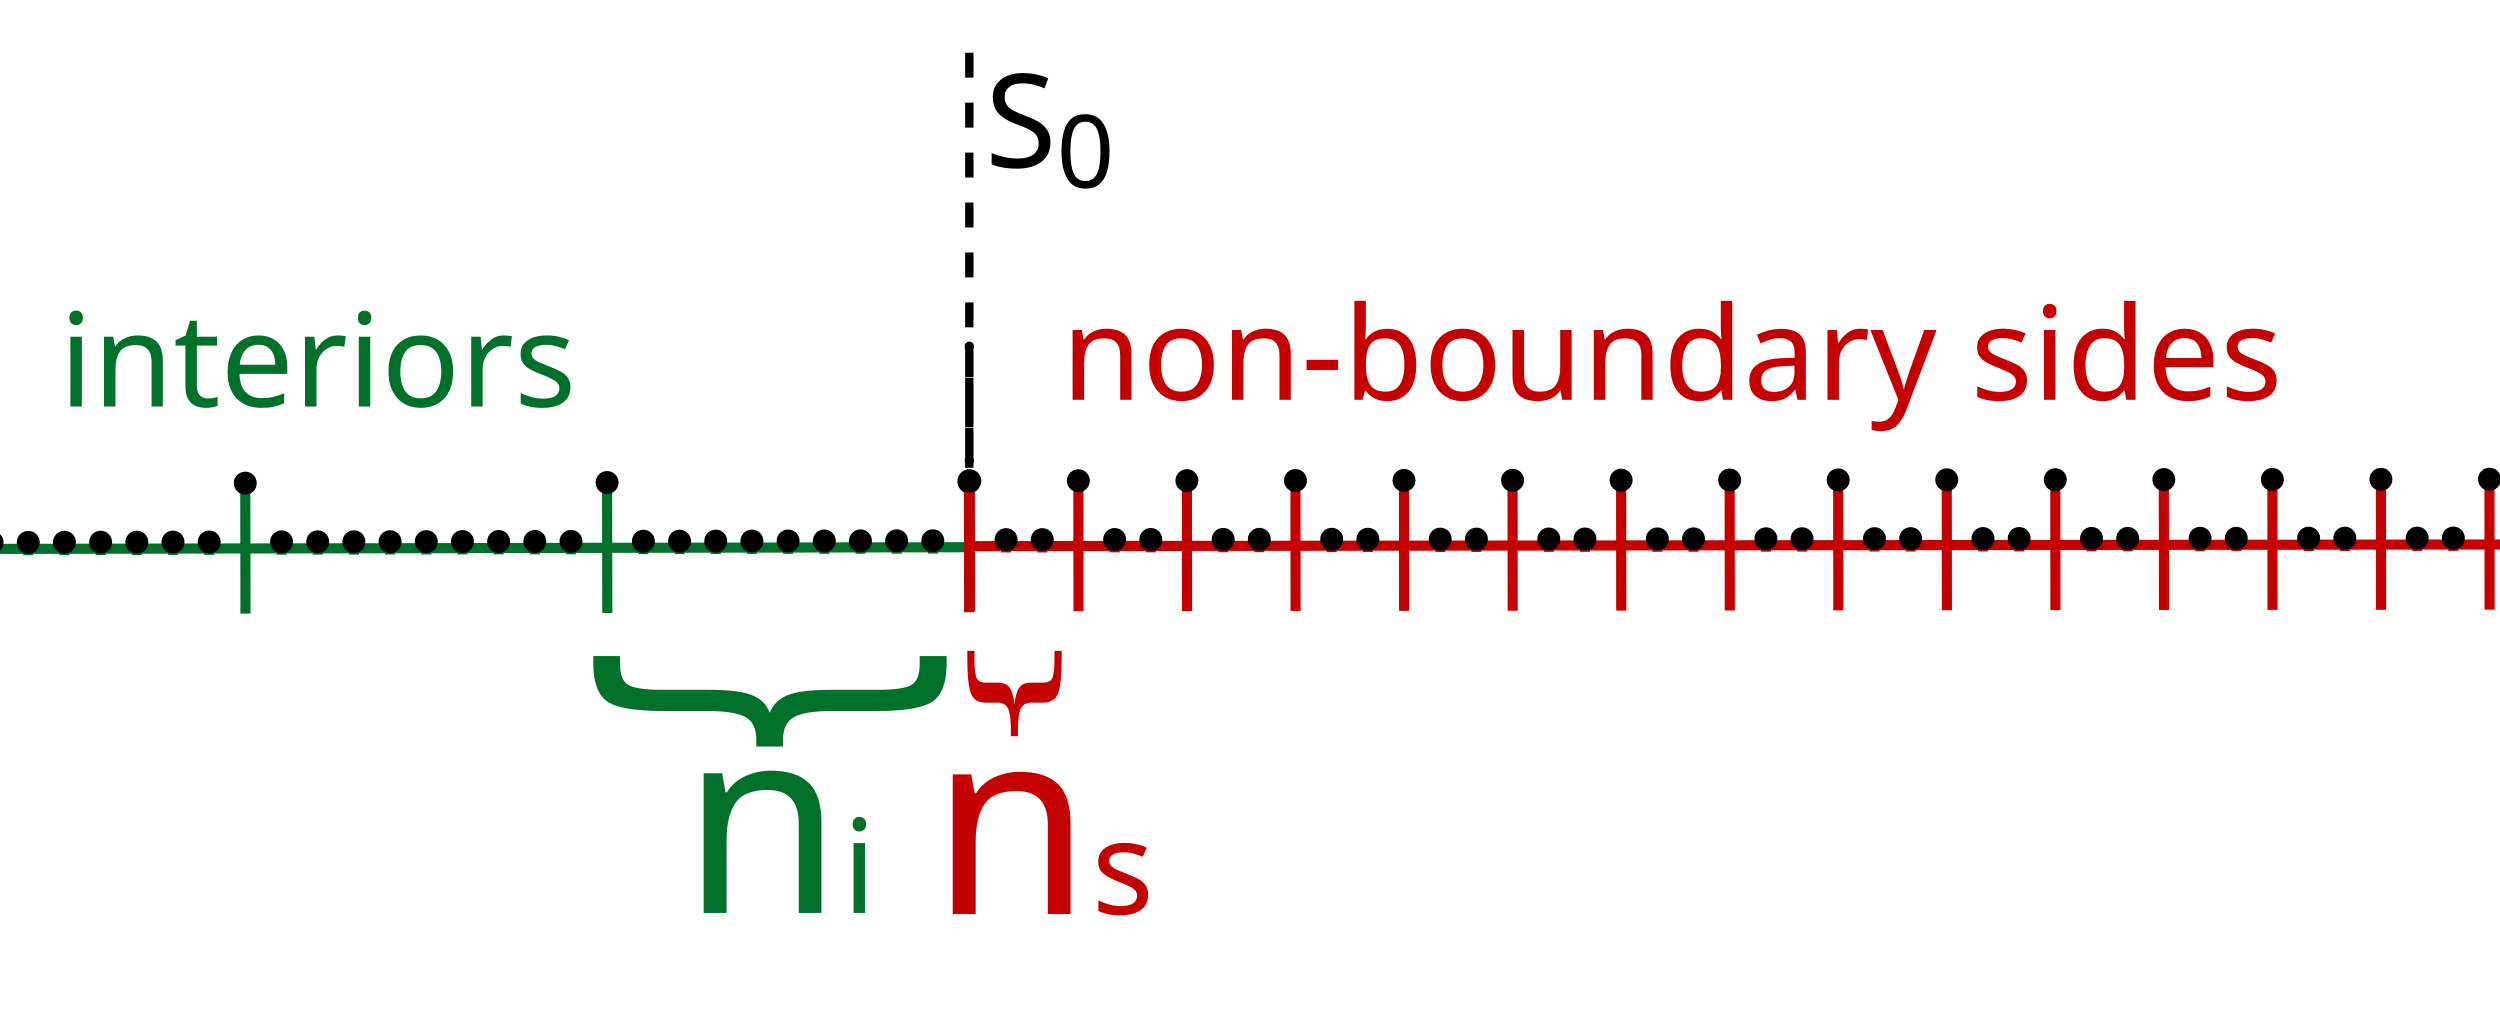
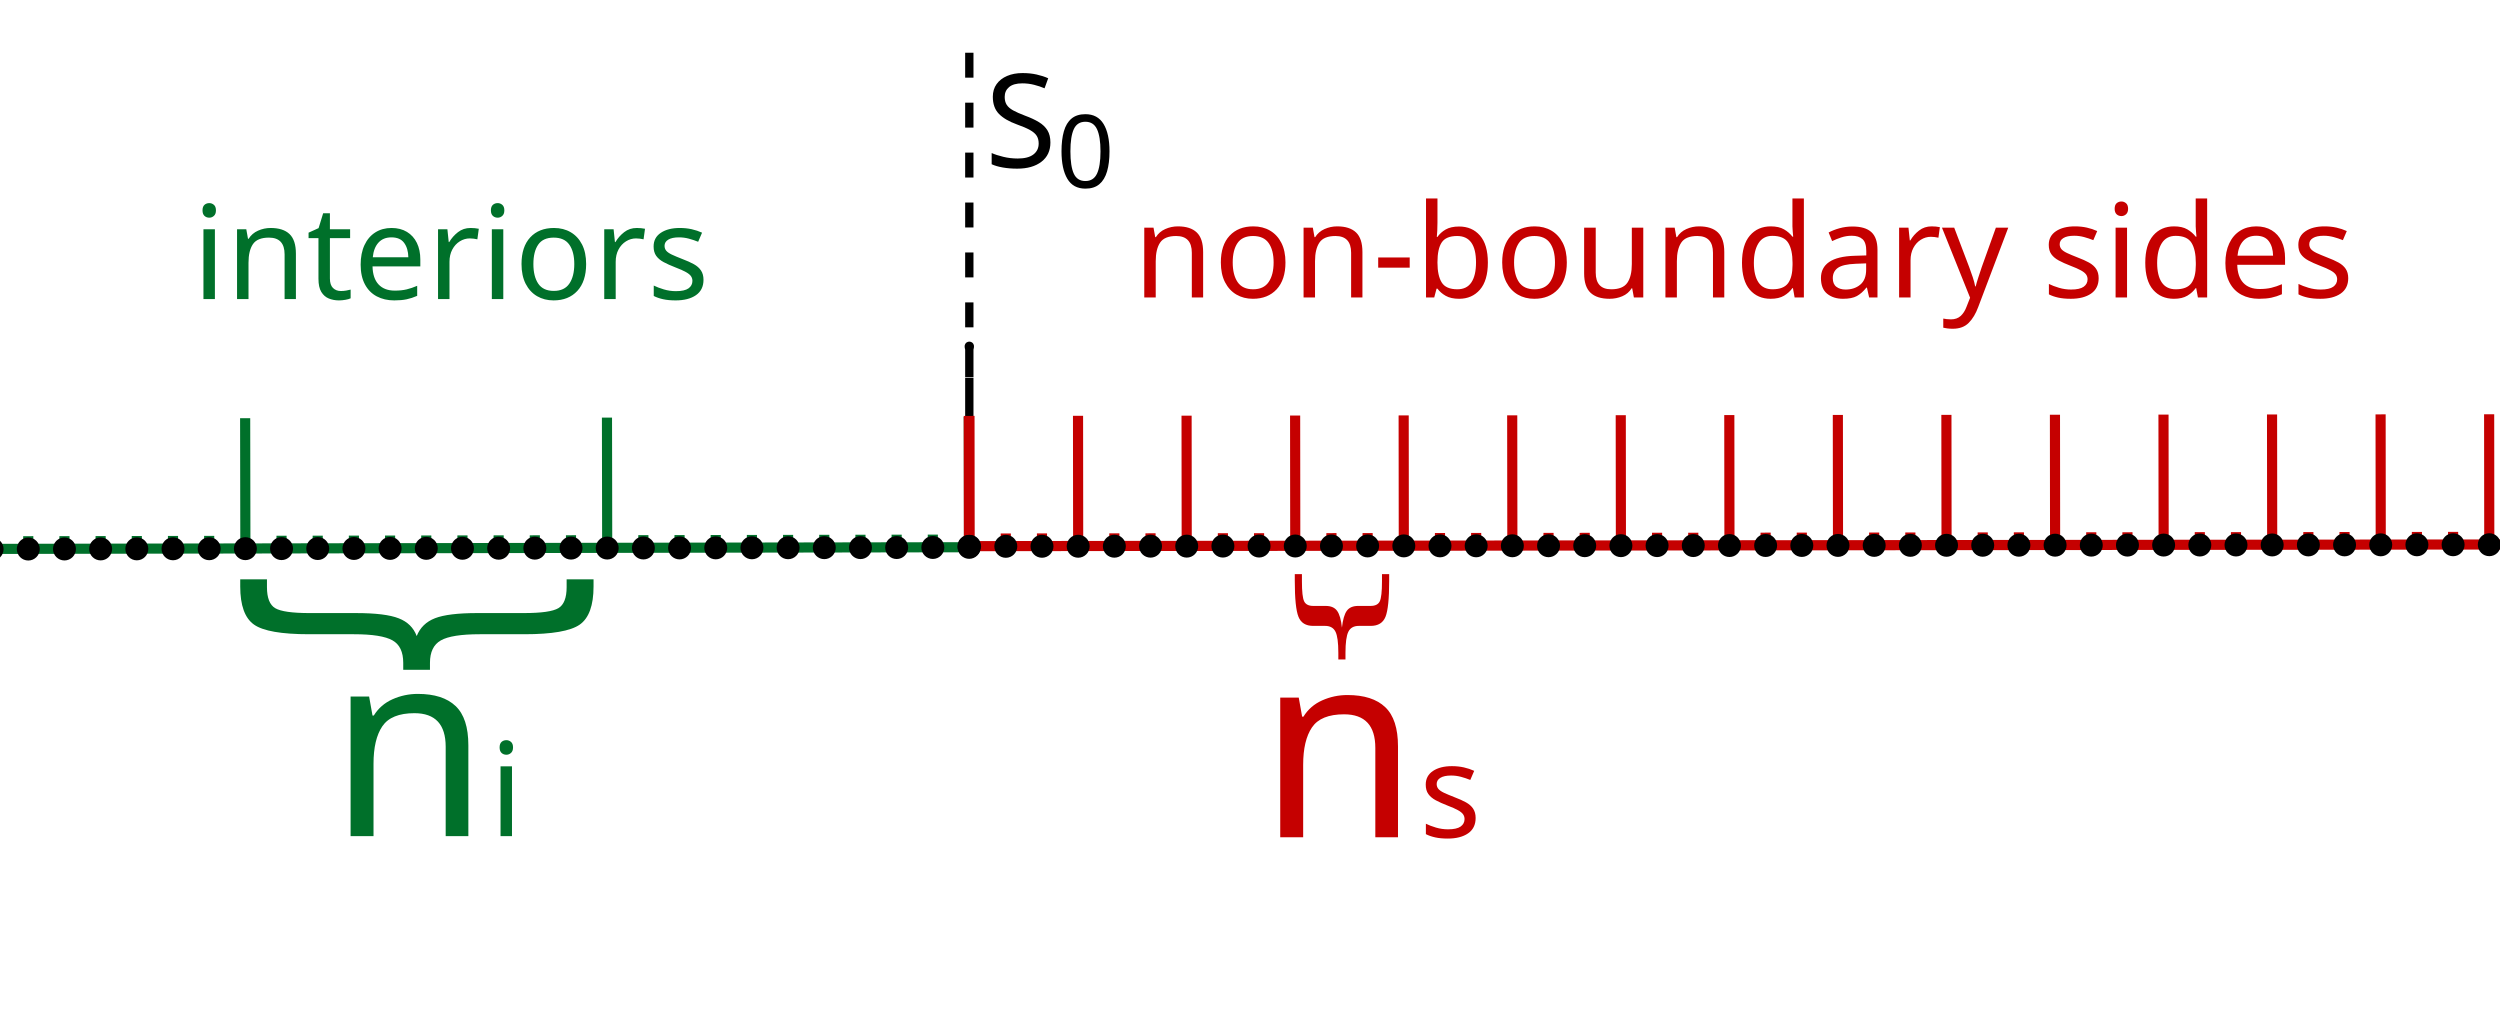
<svg xmlns="http://www.w3.org/2000/svg" xmlns:ns1="http://www.openswatchbook.org/uri/2009/osb" xmlns:xlink="http://www.w3.org/1999/xlink" width="1381.89" height="559.843" id="svg2" version="1.1">
  <defs id="defs4">
    <marker orient="auto" refY="0" refX="0" id="Arrow2Mstart" style="overflow:visible">
      <path id="path10517" style="fill-rule:evenodd;stroke-width:0.625;stroke-linejoin:round" d="M 8.719,4.034 -2.207,0.016 8.719,-4.002 c -1.745,2.372 -1.735,5.617 -6e-7,8.035 z" transform="scale(0.6,0.6)" />
    </marker>
    <marker orient="auto" refY="0" refX="0" id="Arrow1Mstart" style="overflow:visible">
      <path id="path10499" d="M 0,0 5,-5 -12.5,0 5,5 0,0 z" style="fill-rule:evenodd;stroke:#000000;stroke-width:1pt" transform="matrix(0.4,0,0,0.4,4,0)" />
    </marker>
    <marker orient="auto" refY="0" refX="0" id="DotS" style="overflow:visible">
      <path id="path10560" d="m -2.5,-1 c 0,2.76 -2.24,5 -5,5 -2.76,0 -5,-2.24 -5,-5 0,-2.76 2.24,-5 5,-5 2.76,0 5,2.24 5,5 z" style="fill-rule:evenodd;stroke:#000000;stroke-width:1pt" transform="matrix(0.2,0,0,0.2,1.48,0.2)" />
    </marker>
    <linearGradient id="linearGradient6427">
      <stop style="stop-color:#cccccc;stop-opacity:1;" offset="0" id="stop6429" />
      <stop style="stop-color:#cccccc;stop-opacity:0;" offset="1" id="stop6431" />
    </linearGradient>
    <linearGradient id="linearGradient6103" ns1:paint="solid">
      <stop style="stop-color:#897dff;stop-opacity:1;" offset="0" id="stop6105" />
    </linearGradient>
    <marker orient="auto" refY="0" refX="0" id="Arrow1Lstart" style="overflow:visible">
      <path id="path5469" d="M 0,0 5,-5 -12.5,0 5,5 0,0 z" style="fill-rule:evenodd;stroke:#000000;stroke-width:1pt" transform="matrix(0.8,0,0,0.8,10,0)" />
    </marker>
    <linearGradient id="linearGradient5411" ns1:paint="gradient">
      <stop style="stop-color:#ffffff;stop-opacity:1;" offset="0" id="stop5413" />
      <stop id="stop5419" offset="0.5" style="stop-color:#ffffff;stop-opacity:0.498;" />
      <stop style="stop-color:#ffffff;stop-opacity:0;" offset="1" id="stop5415" />
    </linearGradient>
    <linearGradient id="linearGradient5375">
      <stop style="stop-color:#b4de21;stop-opacity:1;" offset="0" id="stop5377" />
      <stop style="stop-color:#77ded3;stop-opacity:0;" offset="1" id="stop5379" />
    </linearGradient>
    <linearGradient id="linearGradient5321">
      <stop style="stop-color:#000000;stop-opacity:1;" offset="0" id="stop5323" />
      <stop style="stop-color:#000000;stop-opacity:0;" offset="1" id="stop5325" />
    </linearGradient>
    <linearGradient id="linearGradient5313" ns1:paint="solid">
      <stop style="stop-color:#000000;stop-opacity:1;" offset="0" id="stop5315" />
    </linearGradient>
    <linearGradient id="linearGradient5299" ns1:paint="solid">
      <stop style="stop-color:#7b00d7;stop-opacity:1;" offset="0" id="stop5301" />
    </linearGradient>
    <linearGradient id="linearGradient3019">
      <stop style="stop-color:#f1cc63;stop-opacity:1;" offset="0" id="stop3021" />
      <stop style="stop-color:#ffe6d5;stop-opacity:0;" offset="1" id="stop3023" />
    </linearGradient>
    <linearGradient xlink:href="#linearGradient6427" id="linearGradient6529" x1="212.123" y1="282.278" x2="985.818" y2="282.278" gradientUnits="userSpaceOnUse" gradientTransform="matrix(1.299474,0,0,2.385019,-203.2567,-946.3225)" />
    <linearGradient xlink:href="#linearGradient6427" id="linearGradient6537" x1="-313.322" y1="366.34" x2="324.49" y2="366.34" gradientUnits="userSpaceOnUse" gradientTransform="matrix(1.299474,0,0,2.385019,-203.2567,-946.3225)" />
    <linearGradient xlink:href="#linearGradient6427" id="linearGradient6553" x1="-169.185" y1="1116.837" x2="839.726" y2="1116.837" gradientUnits="userSpaceOnUse" gradientTransform="matrix(1.299474,0,0,2.385019,-203.2567,-946.3225)" />
    <linearGradient xlink:href="#linearGradient5321" id="linearGradient6621" x1="-203.357" y1="608.363" x2="65.655" y2="608.363" gradientUnits="userSpaceOnUse" gradientTransform="matrix(1.299474,0,0,2.385019,-349.478,-474.7609)" />
    <linearGradient xlink:href="#linearGradient5321" id="linearGradient6700" x1="-216.214" y1="1103.316" x2="0.5" y2="1103.316" gradientUnits="userSpaceOnUse" gradientTransform="matrix(1.299474,0,0,1.596412,-349.478,-21.27932)" />
    <marker orient="auto" refY="0" refX="0" id="Arrow2Mend" style="overflow:visible">
      <path id="path4914" style="fill-rule:evenodd;stroke-width:0.625;stroke-linejoin:round" d="M 8.719,4.034 -2.207,0.016 8.719,-4.002 c -1.745,2.372 -1.735,5.617 -6e-7,8.035 z" transform="scale(-0.6,-0.6)" />
    </marker>
    <marker orient="auto" refY="0" refX="0" id="Arrow2Mend-3" style="overflow:visible">
      <path id="path4914-7" style="fill-rule:evenodd;stroke-width:0.625;stroke-linejoin:round" d="M 8.719,4.034 -2.207,0.016 8.719,-4.002 c -1.745,2.372 -1.735,5.617 -6e-7,8.035 z" transform="scale(-0.6,-0.6)" />
    </marker>
    <marker orient="auto" refY="0" refX="0" id="DotS-2" style="overflow:visible">
      <path id="path10560-6" d="m -2.5,-1 c 0,2.76 -2.24,5 -5,5 -2.76,0 -5,-2.24 -5,-5 0,-2.76 2.24,-5 5,-5 2.76,0 5,2.24 5,5 z" style="fill-rule:evenodd;stroke:#000000;stroke-width:1pt" transform="matrix(0.2,0,0,0.2,1.48,0.2)" />
    </marker>
    <marker orient="auto" refY="0" refX="0" id="DotS-6" style="overflow:visible">
      <path id="path10560-8" d="m -2.5,-1 c 0,2.76 -2.24,5 -5,5 -2.76,0 -5,-2.24 -5,-5 0,-2.76 2.24,-5 5,-5 2.76,0 5,2.24 5,5 z" style="fill-rule:evenodd;stroke:#000000;stroke-width:1pt" transform="matrix(0.2,0,0,0.2,1.48,0.2)" />
    </marker>
    <marker orient="auto" refY="0" refX="0" id="marker6806" style="overflow:visible">
      <path id="path6808" d="m -2.5,-1 c 0,2.76 -2.24,5 -5,5 -2.76,0 -5,-2.24 -5,-5 0,-2.76 2.24,-5 5,-5 2.76,0 5,2.24 5,5 z" style="fill-rule:evenodd;stroke:#000000;stroke-width:1pt" transform="matrix(0.2,0,0,0.2,1.48,0.2)" />
    </marker>
    <marker orient="auto" refY="0" refX="0" id="DotS-66" style="overflow:visible">
      <path id="path10560-9" d="m -2.5,-1 c 0,2.76 -2.24,5 -5,5 -2.76,0 -5,-2.24 -5,-5 0,-2.76 2.24,-5 5,-5 2.76,0 5,2.24 5,5 z" style="fill-rule:evenodd;stroke:#000000;stroke-width:1pt" transform="matrix(0.2,0,0,0.2,1.48,0.2)" />
    </marker>
    <marker orient="auto" refY="0" refX="0" id="DotS-67" style="overflow:visible">
      <path id="path10560-1" d="m -2.5,-1 c 0,2.76 -2.24,5 -5,5 -2.76,0 -5,-2.24 -5,-5 0,-2.76 2.24,-5 5,-5 2.76,0 5,2.24 5,5 z" style="fill-rule:evenodd;stroke:#000000;stroke-width:1pt" transform="matrix(0.2,0,0,0.2,1.48,0.2)" />
    </marker>
    <marker orient="auto" refY="0" refX="0" id="DotS-7" style="overflow:visible">
      <path id="path10560-80" d="m -2.5,-1 c 0,2.76 -2.24,5 -5,5 -2.76,0 -5,-2.24 -5,-5 0,-2.76 2.24,-5 5,-5 2.76,0 5,2.24 5,5 z" style="fill-rule:evenodd;stroke:#000000;stroke-width:1pt" transform="matrix(0.2,0,0,0.2,1.48,0.2)" />
    </marker>
    <filter id="filter8725" color-interpolation-filters="sRGB" />
  </defs>
  <g id="layer1" transform="translate(339.3677,-1150.472)">
    <text xml:space="preserve" style="font-size:100.057px;font-style:normal;font-weight:normal;line-height:125%;letter-spacing:0px;word-spacing:0px;fill:#c50000;fill-opacity:1;stroke:none;font-family:Sans" x="596.577" y="1476.29" id="text3385-9">
      <tspan id="tspan3387-3" x="596.577" y="1476.29" />
    </text>
    <text xml:space="preserve" style="font-size:144px;font-style:normal;font-weight:normal;line-height:125%;letter-spacing:0px;word-spacing:0px;fill:#000000;fill-opacity:1;stroke:none;font-family:Sans" x="1910.335" y="1294.975" id="text9175">
      <tspan id="tspan9177" x="1910.335" y="1294.975" />
    </text>
    <text xml:space="preserve" style="font-size:72px;font-style:normal;font-weight:normal;line-height:125%;letter-spacing:0px;word-spacing:0px;fill:#000000;fill-opacity:1;stroke:none;font-family:Sans" x="1970.335" y="1262.975" id="text9179">
      <tspan id="tspan9181" x="1970.335" y="1262.975" />
    </text>
    <text xml:space="preserve" style="font-size:144px;font-style:normal;font-weight:normal;line-height:125%;letter-spacing:0px;word-spacing:0px;fill:#000000;fill-opacity:1;stroke:none;font-family:Sans" x="422.544" y="1505.731" id="text10466">
      <tspan id="tspan10468" x="422.544" y="1505.731" />
    </text>
-     <text xml:space="preserve" style="font-size:72px;font-style:normal;font-weight:normal;line-height:125%;letter-spacing:0px;word-spacing:0px;fill:#00702a;fill-opacity:1;stroke:none;font-family:Sans" x="-306.573" y="1375.198" id="text10958">
-       <tspan id="tspan10960" x="-306.573" y="1375.198">interiors</tspan>
+     <text xml:space="preserve" style="font-size:72px;font-style:normal;font-weight:normal;line-height:125%;letter-spacing:0px;word-spacing:0px;fill:#00702a;fill-opacity:1;stroke:none;font-family:Sans" x="-233.034" y="1315.801" id="text10958">
+       <tspan id="tspan10960" x="-233.034" y="1315.801">interiors</tspan>
    </text>
-     <text xml:space="preserve" style="font-size:144px;font-style:normal;font-weight:normal;line-height:125%;letter-spacing:0px;word-spacing:0px;fill:#c50000;fill-opacity:1;stroke:none;font-family:Sans" x="247.414" y="1371.478" id="text10958-3">
-       <tspan id="tspan10960-7" x="247.414" y="1371.478" style="font-size:72px">non-boundary sides</tspan>
+     <text xml:space="preserve" style="font-size:144px;font-style:normal;font-weight:normal;line-height:125%;letter-spacing:0px;word-spacing:0px;fill:#c50000;fill-opacity:1;stroke:none;font-family:Sans" x="287.012" y="1314.909" id="text10958-3">
+       <tspan id="tspan10960-7" x="287.012" y="1314.909" style="font-size:72px">non-boundary sides</tspan>
    </text>
-     <path style="fill:#c50000;fill-opacity:1;stroke:#00702a;stroke-width:5.6;stroke-miterlimit:4;stroke-opacity:1;stroke-dasharray:none;marker-start:none;marker-mid:url(#DotS)" d="m 196.265,1452.949 -1201.424,2.07 m 1201.362,-38.07 0.124,72 m -20.068,-39.465 0.012,7 m -20.012,-6.966 0.012,7 m -20.012,-6.965 0.012,7 m -20.012,-6.965 0.012,7 m -20.012,-6.965 0.012,7 m -20.012,-6.965 0.012,7 m -20.012,-6.966 0.012,7 m -20.012,-6.965 0.012,7 m -20.012,-6.965 0.012,7 m -20.068,-39.465 0.124,72 m -20.068,-39.465 0.012,7 m -20.012,-6.965 0.012,7 m -20.012,-6.965 0.012,7 m -20.012,-6.965 0.012,7 m -20.012,-6.966 0.012,7 m -20.012,-6.965 0.012,7 m -20.012,-6.965 0.012,7 m -20.012,-6.966 0.012,7 m -20.012,-6.965 0.012,7 m -20.068,-39.465 0.124,72 m -20.068,-39.465 0.012,7 m -20.012,-6.965 0.012,7 m -20.012,-6.966 0.012,7 m -20.012,-6.965 0.012,7 m -20.012,-6.965 0.012,7 m -20.012,-6.966 0.012,7 m -20.012,-6.965 0.012,7 m -20.012,-6.965 0.012,7 m -20.012,-6.965 0.012,7 m -20.068,-39.465 0.124,72 m -20.068,-39.465 0.012,7 m -20.012,-6.965 0.012,7 m -20.012,-6.965 0.012,7 m -20.012,-6.966 0.012,7 m -20.012,-6.965 0.012,7 m -20.012,-6.965 0.012,7 m -20.012,-6.965 0.012,7 m -20.012,-6.965 0.012,7 m -20.012,-6.966 0.012,7 m -20.068,-39.465 0.124,72 m -20.068,-39.465 0.012,7 m -20.012,-6.966 0.012,7 m -20.012,-6.965 0.012,7 m -20.012,-6.966 0.012,7 m -20.012,-6.965 0.012,7 m -20.012,-6.965 0.012,7 m -20.012,-6.966 0.012,7 m -20.012,-6.965 0.012,7 m -20.012,-6.965 0.012,7 m -20.068,-39.465 0.124,72 m -20.068,-39.465 0.012,7 m -20.012,-6.966 0.012,7 m -20.012,-6.965 0.012,7 m -20.012,-6.965 0.012,7 m -20.012,-6.966 0.012,7 m -20.012,-6.965 0.012,7 m -20.012,-6.965 0.012,7 m -20.012,-6.966 0.012,7 m -20.012,-6.965 0.012,7 m -20.068,-39.465 0.124,72 m -1.55,-71.997 0.124,72" id="path9219-4-5" />
+     <path style="fill:#c50000;fill-opacity:1;stroke:#00702a;stroke-width:5.6;stroke-miterlimit:4;stroke-opacity:1;stroke-dasharray:none;marker-start:none;marker-mid:url(#DotS)" d="m 196.265,1452.949 -1201.424,2.07 m 1201.424,-2.07 -0.124,-72 m -19.876,72.034 -0.012,-7 m -19.988,7.034 -0.012,-7 m -19.988,7.035 -0.012,-7 m -19.988,7.034 -0.012,-7 m -19.988,7.034 -0.012,-7 m -19.988,7.035 -0.012,-7 m -19.988,7.034 -0.012,-7 m -19.988,7.035 -0.012,-7 m -19.988,7.035 -0.012,-7 m -19.988,7.034 -0.124,-72 m -19.876,72.034 -0.012,-7 m -19.988,7.034 -0.012,-7 m -19.988,7.034 -0.012,-7 m -19.988,7.035 -0.012,-7 m -19.988,7.034 -0.012,-7 m -19.988,7.035 -0.012,-7 m -19.988,7.035 -0.012,-7 m -19.988,7.034 -0.012,-7 m -19.988,7.035 -0.012,-7 m -19.988,7.034 -0.124,-72 m -19.876,72.034 -0.012,-7 m -19.988,7.035 -0.012,-7 m -19.988,7.034 -0.012,-7 m -19.988,7.035 -0.012,-7 m -19.988,7.035 -0.012,-7 m -19.988,7.034 -0.012,-7 m -19.988,7.035 -0.012,-7 m -19.988,7.034 -0.012,-7 m -19.988,7.034 -0.012,-7 m -19.988,7.035 -0.124,-72 m -19.876,72.034 -0.012,-7 m -19.988,7.035 -0.012,-7 m -19.988,7.035 -0.012,-7 m -19.988,7.034 -0.012,-7 m -19.988,7.035 -0.012,-7 m -19.988,7.034 -0.012,-7 m -19.988,7.034 -0.012,-7 m -19.988,7.035 -0.012,-7 m -19.988,7.034 -0.012,-7 m -19.988,7.035 -0.124,-72 m -19.876,72.034 -0.012,-7 m -19.988,7.034 -0.012,-7 m -19.988,7.035 -0.012,-7 m -19.988,7.034 -0.012,-7 m -19.988,7.034 -0.012,-7 m -19.988,7.035 -0.012,-7 m -19.988,7.034 -0.012,-7 m -19.988,7.035 -0.012,-7 m -19.988,7.035 -0.012,-7 m -19.988,7.034 -0.124,-72 m -19.876,72.034 -0.012,-7 m -19.988,7.034 -0.012,-7 m -19.988,7.034 -0.012,-7 m -19.988,7.035 -0.012,-7 m -19.988,7.034 -0.012,-7 m -19.988,7.035 -0.012,-7 m -19.988,7.035 -0.012,-7 m -19.988,7.034 -0.012,-7 m -19.988,7.035 -0.012,-7 m -19.988,7.034 -0.124,-72 m -1.302,72.002 -0.124,-72" id="path9219-4-5" />
    <path style="fill:none;stroke:#000000;stroke-width:4.6;stroke-linecap:butt;stroke-linejoin:miter;stroke-miterlimit:4;stroke-opacity:1;stroke-dasharray:13.8, 13.8;stroke-dashoffset:0" d="m 196.428,1179.608 c 0,80 0,98 0,178 0,11.333 0,22.667 0,34 0,4 0,8 0,12 0,0.667 0.667,2 0,2 -0.667,0 0,-1.333 0,-2 0,-2 0,-4 0,-6 0,-2 0,-4 0,-6 0,-0.667 -0.667,-2 0,-2 0.667,0 0,1.333 0,2 0,2.667 0,5.333 0,8 0,2.667 0,5.333 0,8 0,0.667 0,1.333 0,2 0,0.667 0.667,2 0,2 -0.667,0 0,-1.333 0,-2 0,-0.667 0,-1.333 0,-2 0,-2.667 0,-5.333 0,-8 0,-7.333 0,-14.667 0,-22 0,-9.333 0,-18.667 0,-28 0,-2 0,-4 0,-6 0,-0.667 -0.667,-2 0,-2 0.667,0 0,1.333 0,2 0,1.333 0,2.667 0,4 0,3.333 0,6.667 0,10 0,16.667 0,33.333 0,50" id="path8616" />
    <text xml:space="preserve" style="font-size:144px;font-style:normal;font-weight:normal;line-height:125%;letter-spacing:0px;word-spacing:0px;fill:#000000;fill-opacity:1;stroke:none;font-family:Sans" x="-195.644" y="1142.737" id="text8637">
      <tspan id="tspan8639" x="-195.644" y="1142.737" />
    </text>
    <text xml:space="preserve" style="font-size:72px;font-style:normal;font-weight:normal;line-height:125%;letter-spacing:0px;word-spacing:0px;fill:#000000;fill-opacity:1;stroke:none;font-family:Sans" x="205.108" y="1242.982" id="text3706">
      <tspan id="tspan3708" x="205.108" y="1242.982">S<tspan style="font-size:56px;baseline-shift:sub" id="tspan3710">0</tspan>
      </tspan>
    </text>
-     <text xml:space="preserve" style="font-size:144px;font-style:normal;font-weight:normal;line-height:125%;letter-spacing:0px;word-spacing:0px;fill:#00702a;fill-opacity:1;stroke:none;font-family:Sans" x="37.351" y="1655.084" id="text3712">
-       <tspan id="tspan3714" x="37.351" y="1655.084">n<tspan style="font-size:72px" id="tspan3545">i</tspan>
+     <text xml:space="preserve" style="font-size:144px;font-style:normal;font-weight:normal;line-height:125%;letter-spacing:0px;word-spacing:0px;fill:#00702a;fill-opacity:1;stroke:none;font-family:Sans" x="-157.81" y="1612.658" id="text3712">
+       <tspan id="tspan3714" x="-157.81" y="1612.658">n<tspan style="font-size:72px" id="tspan3545">i</tspan>
      </tspan>
    </text>
-     <g transform="matrix(0,-3.236614,5.290828,0,-478.1654,2114.856)" style="font-size:40px;font-style:normal;font-weight:normal;line-height:125%;letter-spacing:0px;word-spacing:0px;fill:#00702a;fill-opacity:1;stroke:none;font-family:Sans" id="text3079">
+     <g transform="matrix(0,-3.236614,5.290828,0,-673.3268,2072.43)" style="font-size:40px;font-style:normal;font-weight:normal;line-height:125%;letter-spacing:0px;word-spacing:0px;fill:#00702a;fill-opacity:1;stroke:none;font-family:Sans" id="text3079">
      <path d="m 185.912,122.319 0,2.812 -1.211,0 c -3.242,-1e-5 -5.417,-0.482 -6.523,-1.445 -1.094,-0.964 -1.641,-2.884 -1.641,-5.762 l 0,-4.668 c -1e-5,-1.966 -0.352,-3.327 -1.055,-4.082 -0.703,-0.755 -1.979,-1.133 -3.828,-1.133 l -1.191,0 0,-2.793 1.191,0 c 1.862,2e-5 3.138,-0.371 3.828,-1.113 0.703,-0.755 1.055,-2.103 1.055,-4.043 l 0,-4.687 c -1e-5,-2.878 0.547,-4.792 1.641,-5.742 1.107,-0.964 3.281,-1.445 6.523,-1.445 l 1.211,0 0,2.793 -1.328,0 c -1.836,2.7e-5 -3.034,0.286 -3.594,0.859 -0.56,0.573 -0.84,1.777 -0.84,3.613 l 0,4.844 c -10e-6,2.044 -0.299,3.529 -0.898,4.453 -0.586,0.924 -1.595,1.549 -3.027,1.875 1.445,0.352 2.461,0.99 3.047,1.914 0.586,0.924 0.879,2.402 0.879,4.434 l 0,4.844 c -10e-6,1.836 0.28,3.04 0.84,3.613 0.56,0.573 1.758,0.859 3.594,0.859 l 1.328,0" id="path3084" style="fill:#00702a;fill-opacity:1" />
    </g>
-     <text xml:space="preserve" style="font-size:144px;font-style:normal;font-weight:normal;line-height:125%;letter-spacing:0px;word-spacing:0px;fill:#c50000;fill-opacity:1;stroke:none;font-family:Sans" x="175.034" y="1655.705" id="text3712-1">
-       <tspan id="tspan3714-2" x="175.034" y="1655.705">n<tspan style="font-size:72px;fill:#c50000;fill-opacity:1" id="tspan3956">s</tspan>
+     <text xml:space="preserve" style="font-size:144px;font-style:normal;font-weight:normal;line-height:125%;letter-spacing:0px;word-spacing:0px;fill:#c50000;fill-opacity:1;stroke:none;font-family:Sans" x="356.054" y="1613.278" id="text3712-1">
+       <tspan id="tspan3714-2" x="356.054" y="1613.278">n<tspan style="font-size:72px;fill:#c50000;fill-opacity:1" id="tspan3956">s</tspan>
      </tspan>
    </text>
-     <g transform="matrix(0,-3.053536,1.413394,0,70.62839,2077.925)" style="font-size:40px;font-style:normal;font-weight:normal;line-height:125%;letter-spacing:0px;word-spacing:0px;fill:#c50000;fill-opacity:1;stroke:none;font-family:Sans" id="text3079-9">
+     <g transform="matrix(0,-3.053536,1.413394,0,251.6477,2035.499)" style="font-size:40px;font-style:normal;font-weight:normal;line-height:125%;letter-spacing:0px;word-spacing:0px;fill:#c50000;fill-opacity:1;stroke:none;font-family:Sans" id="text3079-9">
      <path d="m 185.912,122.319 0,2.812 -1.211,0 c -3.242,-1e-5 -5.417,-0.482 -6.523,-1.445 -1.094,-0.964 -1.641,-2.884 -1.641,-5.762 l 0,-4.668 c -1e-5,-1.966 -0.352,-3.327 -1.055,-4.082 -0.703,-0.755 -1.979,-1.133 -3.828,-1.133 l -1.191,0 0,-2.793 1.191,0 c 1.862,2e-5 3.138,-0.371 3.828,-1.113 0.703,-0.755 1.055,-2.103 1.055,-4.043 l 0,-4.687 c -1e-5,-2.878 0.547,-4.792 1.641,-5.742 1.107,-0.964 3.281,-1.445 6.523,-1.445 l 1.211,0 0,2.793 -1.328,0 c -1.836,2.7e-5 -3.034,0.286 -3.594,0.859 -0.56,0.573 -0.84,1.777 -0.84,3.613 l 0,4.844 c -10e-6,2.044 -0.299,3.529 -0.898,4.453 -0.586,0.924 -1.595,1.549 -3.027,1.875 1.445,0.352 2.461,0.99 3.047,1.914 0.586,0.924 0.879,2.402 0.879,4.434 l 0,4.844 c -10e-6,1.836 0.28,3.04 0.84,3.613 0.56,0.573 1.758,0.859 3.594,0.859 l 1.328,0" id="path3084-3" style="fill:#c50000;fill-opacity:1" />
    </g>
-     <path style="fill:#ffff00;fill-opacity:1;stroke:#c50000;stroke-width:5.6;stroke-miterlimit:4;stroke-opacity:1;stroke-dasharray:none;marker-start:none;marker-mid:url(#DotS)" d="m 2116.671,1450.28 -1920.389,2.07 m 1920.35,-38.07 0.078,72 m -20.043,-39.478 0.01,7 m -20.008,-6.979 0.01,7 m -20.043,-39.478 0.078,72 m -20.043,-39.478 0.01,7 m -20.008,-6.978 0.01,7 m -20.043,-39.478 0.078,72 m -20.043,-39.478 0.01,7 m -20.008,-6.978 0.01,7 m -20.043,-39.478 0.078,72 m -20.043,-39.478 0.01,7 m -20.008,-6.978 0.01,7 m -20.043,-39.478 0.078,72 m -20.043,-39.478 0.01,7 m -20.008,-6.979 0.01,7 m -20.043,-39.478 0.078,72 m -20.043,-39.478 0.01,7 m -20.008,-6.979 0.01,7 m -20.043,-39.478 0.078,72 m -20.043,-39.478 0.01,7 m -20.008,-6.978 0.01,7 m -20.043,-39.478 0.078,72 m -20.043,-39.478 0.01,7 m -20.008,-6.978 0.01,7 m -20.043,-39.478 0.078,72 m -20.043,-39.478 0.01,7 m -20.008,-6.978 0.01,7 m -20.043,-39.478 0.078,72 m -20.043,-39.478 0.01,7 m -20.008,-6.979 0.01,7 m -20.043,-39.478 0.078,72 m -20.043,-39.478 0.01,7 m -20.008,-6.979 0.01,7 m -20.043,-39.478 0.078,72 m -20.043,-39.478 0.01,7 m -20.008,-6.978 0.01,7 m -20.043,-39.478 0.078,72 m -20.043,-39.478 0.01,7 m -20.008,-6.978 0.01,7 m -20.043,-39.478 0.078,72 m -20.043,-39.478 0.01,7 m -20.008,-6.978 0.01,7 m -20.043,-39.478 0.078,72 m -20.043,-39.478 0.01,7 m -20.008,-6.978 0.01,7 m -20.043,-39.478 0.078,72 m -20.043,-39.478 0.01,7 m -20.008,-6.979 0.01,7 m -20.043,-39.478 0.078,72 m -20.043,-39.478 0.01,7 m -20.008,-6.978 0.01,7 m -20.043,-39.478 0.078,72 m -20.043,-39.478 0.01,7 m -20.008,-6.978 0.01,7 m -20.043,-39.478 0.078,72 m -20.043,-39.478 0.01,7 m -20.008,-6.978 0.008,7 m -20.043,-39.478 0.078,72 m -20.043,-39.478 0.008,7 m -20.008,-6.978 0.008,7 m -20.043,-39.478 0.078,72 m -20.043,-39.478 0.008,7 m -20.008,-6.979 0.008,7 m -20.043,-39.478 0.078,72 m -20.043,-39.478 0.008,7 m -20.008,-6.979 0.008,7 m -20.043,-39.478 0.078,72 m -20.043,-39.478 0.008,7 m -20.008,-6.978 0.008,7 m -20.043,-39.478 0.078,72 m -20.043,-39.478 0.008,7 m -20.008,-6.978 0.008,7 m -20.043,-39.478 0.078,72 m -20.043,-39.478 0.008,7 m -20.008,-6.978 0.008,7 m -20.043,-39.478 0.078,72 m -20.043,-39.478 0.008,7 m -20.008,-6.979 0.008,7 m -20.043,-39.478 0.078,72 m -20.043,-39.478 0.008,7 m -20.008,-6.979 0.008,7 m -20.043,-39.478 0.078,72 m -20.043,-39.478 0.008,7 m -20.008,-6.978 0.008,7 m -20.043,-39.478 0.078,72 m -20.043,-39.478 0.008,7 m -20.008,-6.978 0.008,7 m -20.043,-39.478 0.078,72 m -20.043,-39.478 0.008,7 m -20.008,-6.978 0.008,7 m -20.043,-39.478 0.078,72 m -20.043,-39.478 0.008,7 m -20.008,-6.979 0.008,7 m -20.043,-39.478 0.078,72 m -20.043,-39.478 0.008,7 m -20.008,-6.979 0.008,7 m -20.043,-39.478 0.078,72 m -0.468,-72 0.078,72" id="path9219-4" />
+     <path style="fill:#ffff00;fill-opacity:1;stroke:#c50000;stroke-width:5.6;stroke-miterlimit:4;stroke-opacity:1;stroke-dasharray:none;marker-start:none;marker-mid:url(#DotS)" d="m 2116.671,1450.28 -1920.389,2.07 m 1920.389,-2.07 -0.078,-72 m -19.922,72.022 -0.01,-7 m -19.992,7.021 -0.01,-7 m -19.992,7.022 -0.078,-72 m -19.922,72.022 -0.01,-7 m -19.992,7.022 -0.01,-7 m -19.992,7.022 -0.078,-72 m -19.922,72.022 -0.01,-7 m -19.992,7.022 -0.01,-7 m -19.992,7.021 -0.078,-72 m -19.922,72.022 -0.01,-7 m -19.992,7.022 -0.01,-7 m -19.992,7.021 -0.078,-72 m -19.922,72.022 -0.01,-7 m -19.992,7.021 -0.01,-7 m -19.992,7.022 -0.078,-72 m -19.922,72.022 -0.01,-7 m -19.992,7.021 -0.01,-7 m -19.992,7.022 -0.078,-72 m -19.922,72.022 -0.01,-7 m -19.992,7.022 -0.01,-7 m -19.992,7.022 -0.078,-72 m -19.922,72.022 -0.01,-7 m -19.992,7.022 -0.01,-7 m -19.992,7.021 -0.078,-72 m -19.922,72.022 -0.01,-7 m -19.992,7.022 -0.01,-7 m -19.992,7.021 -0.078,-72 m -19.922,72.022 -0.01,-7 m -19.992,7.021 -0.01,-7 m -19.992,7.022 -0.078,-72 m -19.922,72.022 -0.01,-7 m -19.992,7.021 -0.01,-7 m -19.992,7.022 -0.078,-72 m -19.922,72.022 -0.01,-7 m -19.992,7.021 -0.01,-7 m -19.992,7.022 -0.078,-72 m -19.922,72.022 -0.01,-7 m -19.992,7.022 -0.01,-7 m -19.992,7.021 -0.078,-72 m -19.922,72.022 -0.01,-7 m -19.992,7.022 -0.01,-7 m -19.992,7.021 -0.078,-72 m -19.922,72.022 -0.01,-7 m -19.992,7.021 -0.01,-7 m -19.992,7.021 -0.078,-72 m -19.922,72.022 -0.01,-7 m -19.992,7.021 -0.01,-7 m -19.992,7.022 -0.078,-72 m -19.922,72.022 -0.01,-7 m -19.992,7.021 -0.01,-7 m -19.992,7.022 -0.078,-72 m -19.922,72.022 -0.01,-7 m -19.992,7.022 -0.01,-7 m -19.992,7.022 -0.078,-72 m -19.922,72.022 -0.01,-7 m -19.992,7.022 -0.008,-7 m -19.992,7.021 -0.078,-72 m -19.922,72.022 -0.008,-7 m -19.992,7.022 -0.008,-7 m -19.992,7.021 -0.078,-72 m -19.922,72.022 -0.008,-7 m -19.992,7.021 -0.008,-7 m -19.992,7.022 -0.078,-72 m -19.922,72.022 -0.008,-7 m -19.992,7.021 -0.008,-7 m -19.992,7.022 -0.078,-72 m -19.922,72.022 -0.008,-7 m -19.992,7.022 -0.008,-7 m -19.992,7.022 -0.078,-72 m -19.922,72.022 -0.008,-7 m -19.992,7.022 -0.008,-7 m -19.992,7.021 -0.078,-72 m -19.922,72.022 -0.008,-7 m -19.992,7.022 -0.008,-7 m -19.992,7.021 -0.078,-72 m -19.922,72.022 -0.008,-7 m -19.992,7.021 -0.008,-7 m -19.992,7.022 -0.078,-72 m -19.922,72.022 -0.008,-7 m -19.992,7.021 -0.008,-7 m -19.992,7.022 -0.078,-72 m -19.922,72.022 -0.008,-7 m -19.992,7.022 -0.008,-7 m -19.992,7.022 -0.078,-72 m -19.922,72.022 -0.008,-7 m -19.992,7.022 -0.008,-7 m -19.992,7.021 -0.078,-72 m -19.922,72.022 -0.008,-7 m -19.992,7.022 -0.008,-7 m -19.992,7.021 -0.078,-72 m -19.922,72.022 -0.008,-7 m -19.992,7.021 -0.008,-7 m -19.992,7.022 -0.078,-72 m -19.922,72.022 -0.008,-7 m -19.992,7.021 -0.008,-7 m -19.992,7.022 -0.078,-72 m -0.312,72 -0.078,-72" id="path9219-4" />
  </g>
</svg>
